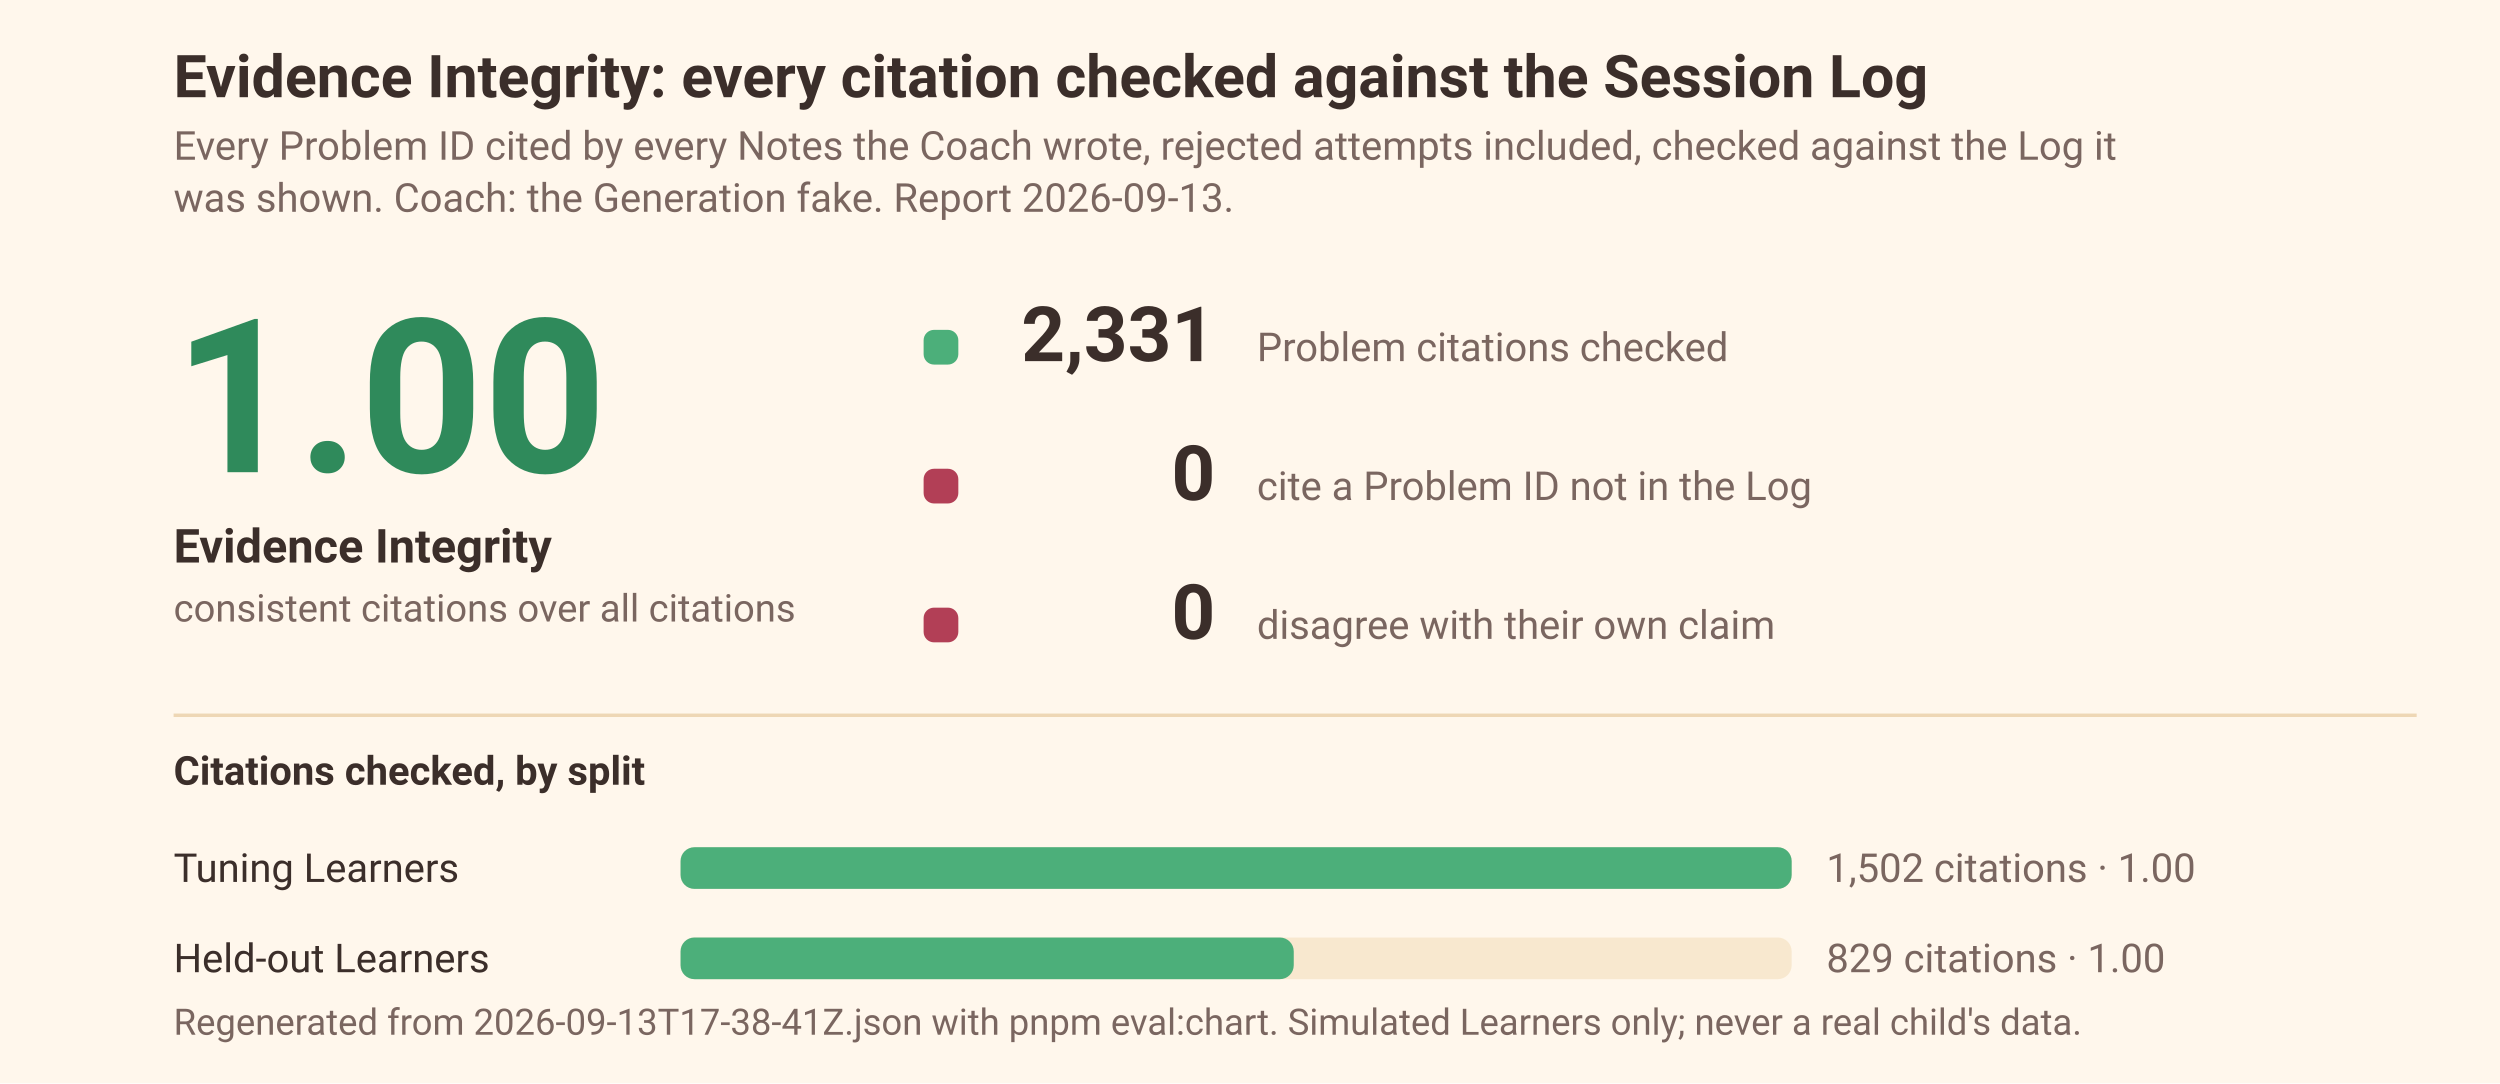
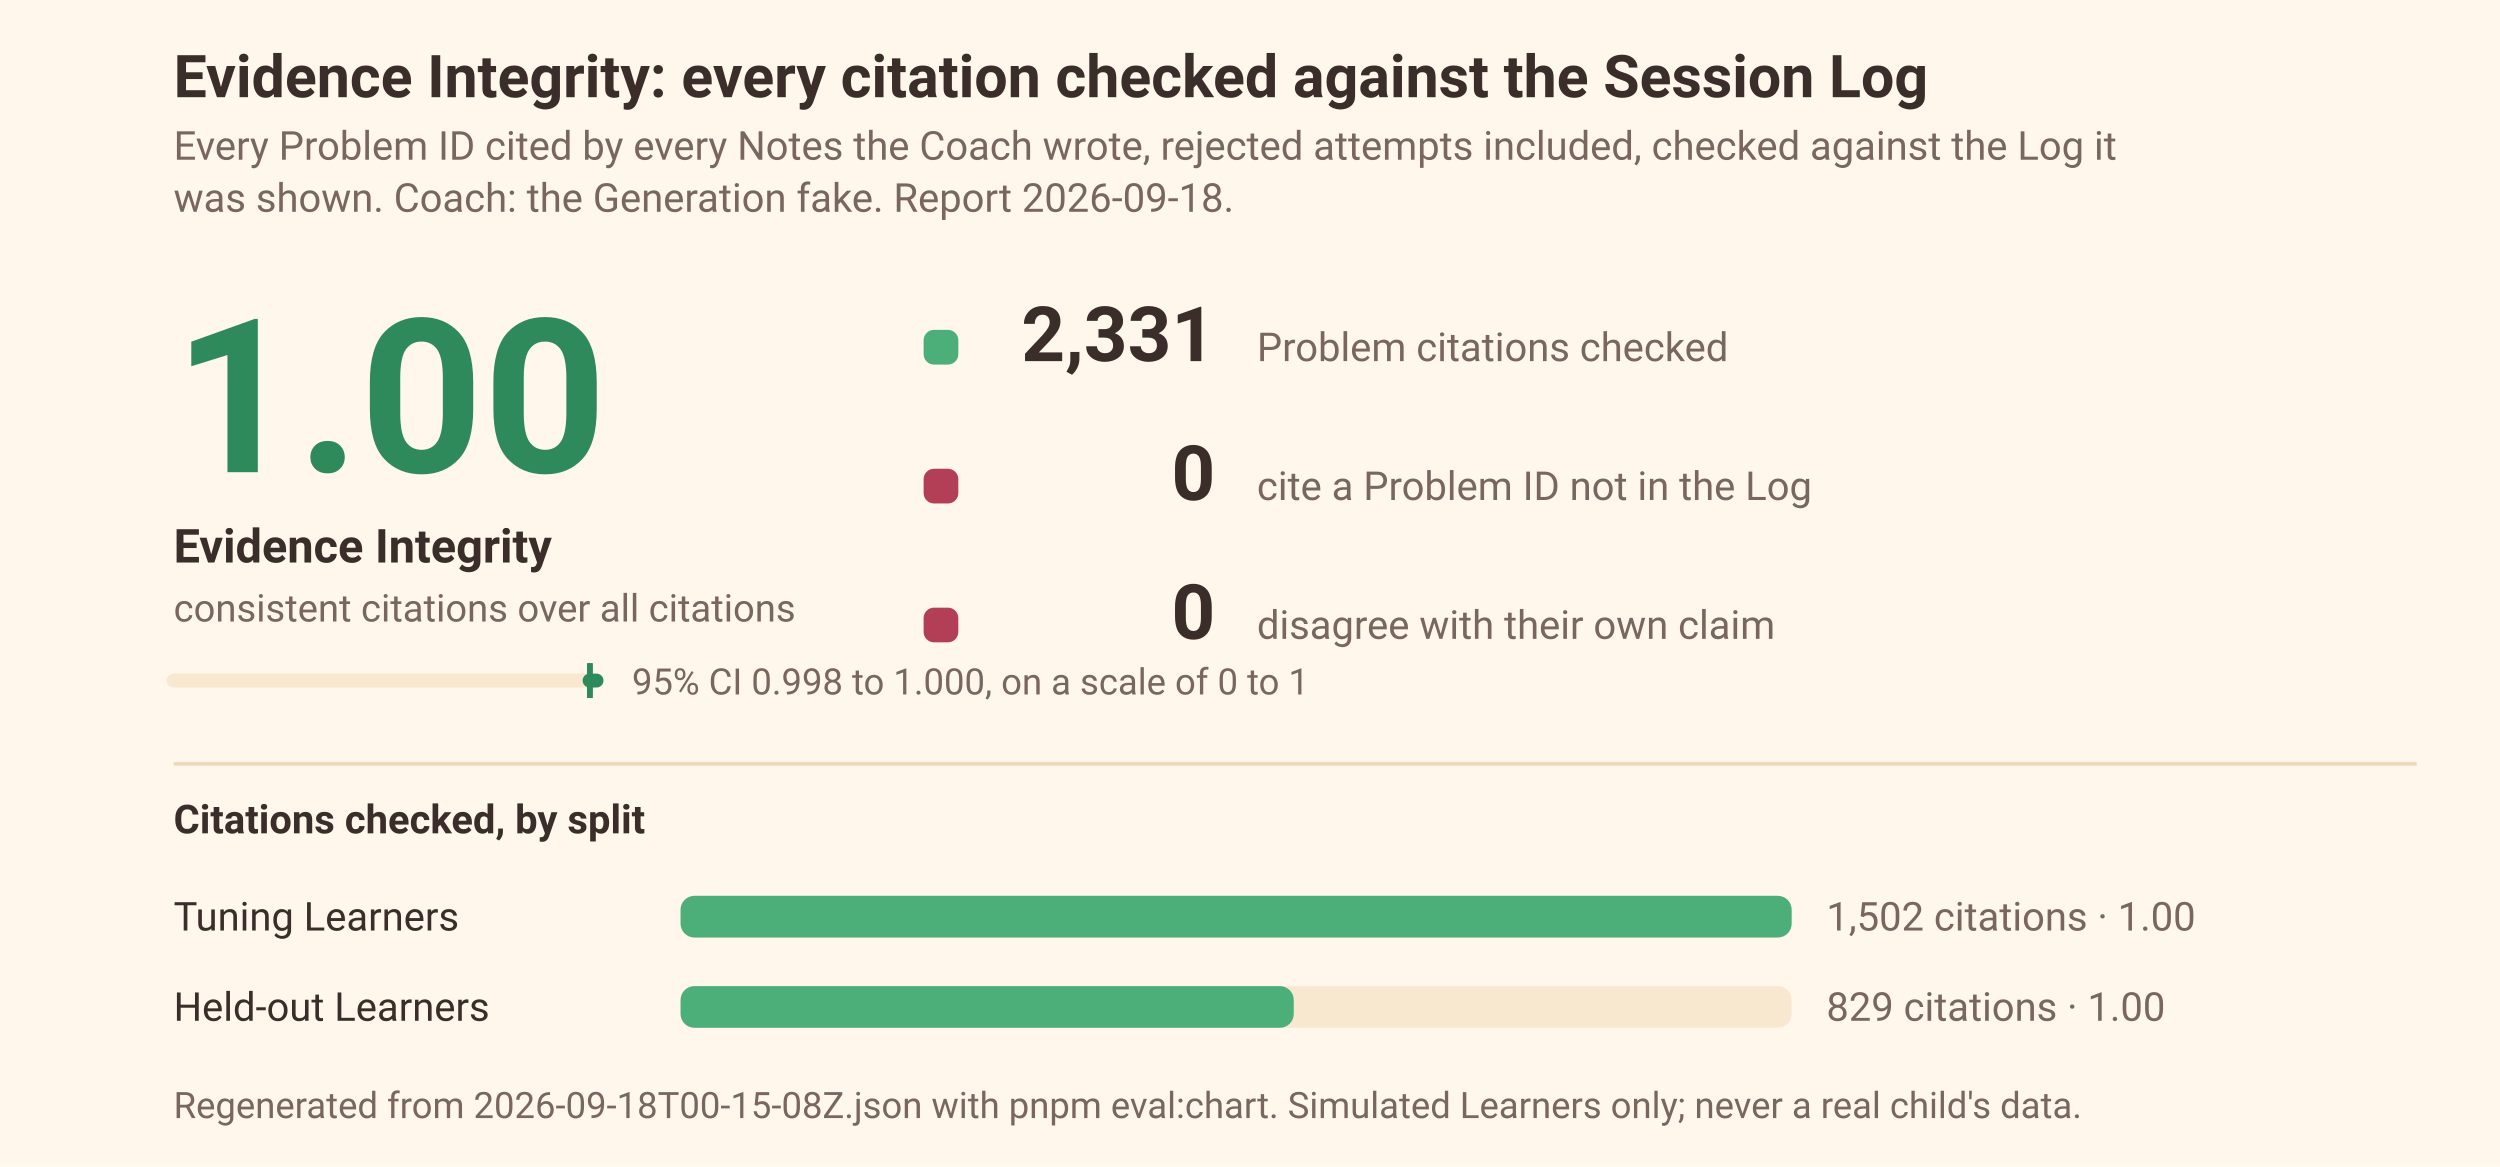
- <svg xmlns="http://www.w3.org/2000/svg" width="720" height="312" viewBox="0 0 720 312" font-family="ui-sans-serif, system-ui, -apple-system, 'Segoe UI', Roboto, sans-serif" role="img" aria-label="Evidence Integrity 1.00 over 2331 Problem citations, with 0 unknown Problem IDs and 0 inconsistent citations">
-   <rect width="720" height="312" fill="#FFF7EC" />
+ <svg xmlns="http://www.w3.org/2000/svg" width="720" height="336" viewBox="0 0 720 336" font-family="ui-sans-serif, system-ui, -apple-system, 'Segoe UI', Roboto, sans-serif" role="img" aria-label="Evidence Integrity 1.00 over 2331 Problem citations, with 0 unknown Problem IDs and 0 inconsistent citations">
+   <rect width="720" height="336" fill="#FFF7EC" />
  <text x="50" y="28" font-size="17" font-weight="600" fill="#3B2E2A">Evidence Integrity: every citation checked against the Session Log</text>
  <text x="50" y="46" font-size="11.5" fill="#7A6660">Every Problem ID cited by every Notes the Coach wrote, rejected attempts included, checked against the Log it</text>
-   <text x="50" y="61" font-size="11.5" fill="#7A6660">was shown. Coach: the Generation fake. Report 2026-09-13.</text>
+   <text x="50" y="61" font-size="11.5" fill="#7A6660">was shown. Coach: the Generation fake. Report 2026-09-18.</text>
  <text x="50.0" y="136.0" font-size="62" font-weight="600" fill="#2F8A5B">1.00</text>
  <text x="50.0" y="162.0" font-size="13.5" font-weight="600" fill="#3B2E2A">Evidence Integrity</text>
  <text x="50.0" y="179.0" font-size="11" fill="#7A6660">consistent citations over all citations</text>
+   <line x1="50.0" x2="170.0" y1="196.0" y2="196.0" stroke="#F8E8CF" stroke-width="4" stroke-linecap="round" />
+   <line x1="169.8" x2="171.8" y1="196.0" y2="196.0" stroke="#2F8A5B" stroke-width="4" stroke-linecap="round" />
+   <g data-mark="interval">
+     <line x1="169.8" x2="170.0" y1="196.0" y2="196.0" stroke="#2F8A5B" stroke-width="1.5" />
+     <line x1="169.8" x2="169.8" y1="191.0" y2="201.0" stroke="#2F8A5B" stroke-width="1.5" />
+     <line x1="170.0" x2="170.0" y1="191.0" y2="201.0" stroke="#2F8A5B" stroke-width="1.5" />
+   </g>
+   <text x="182.0" y="200.0" font-size="10.5" fill="#7A6660">95% CI 0.998 to 1.000, on a scale of 0 to 1</text>
  <rect x="266.0" y="95.0" width="10" height="10" rx="3" fill="#4CAF7A" />
  <text x="350.0" y="104.0" font-size="22" font-weight="600" text-anchor="end" fill="#3B2E2A">2,331</text>
  <text x="362.0" y="104.0" font-size="11.5" fill="#7A6660">Problem citations checked</text>
  <rect x="266.0" y="135.0" width="10" height="10" rx="3" fill="#B23F56" />
  <text x="350.0" y="144.0" font-size="22" font-weight="600" text-anchor="end" fill="#3B2E2A">0</text>
  <text x="362.0" y="144.0" font-size="11.5" fill="#7A6660">cite a Problem ID not in the Log</text>
  <rect x="266.0" y="175.0" width="10" height="10" rx="3" fill="#B23F56" />
  <text x="350.0" y="184.0" font-size="22" font-weight="600" text-anchor="end" fill="#3B2E2A">0</text>
  <text x="362.0" y="184.0" font-size="11.5" fill="#7A6660">disagree with their own claim</text>
-   <line x1="50" x2="696" y1="206" y2="206" stroke="#EED7B5" stroke-width="1" />
-   <text x="50.0" y="226.0" font-size="11.5" font-weight="600" fill="#3B2E2A">Citations checked, by split</text>
-   <text x="50.0" y="254.0" font-size="11.5" fill="#3B2E2A">Tuning Learners</text>
-   <rect x="196.0" y="244.0" width="320.0" height="12" rx="4" fill="#F8E8CF" />
-   <rect x="196.0" y="244.0" width="320.0" height="12" rx="4" fill="#4CAF7A" />
-   <text x="526.0" y="254.0" font-size="11.5" fill="#7A6660">1,502 citations · 1.00</text>
-   <text x="50.0" y="280.0" font-size="11.5" fill="#3B2E2A">Held-out Learners</text>
-   <rect x="196.0" y="270.0" width="320.0" height="12" rx="4" fill="#F8E8CF" />
-   <rect x="196.0" y="270.0" width="176.6" height="12" rx="4" fill="#4CAF7A" />
-   <text x="526.0" y="280.0" font-size="11.5" fill="#7A6660">829 citations · 1.00</text>
-   <text x="50" y="298" font-size="10.5" fill="#7A6660">Regenerated from 2026-09-13T17-38-41Z.json with pnpm eval:chart. Simulated Learners only; never a real child's data.</text>
+   <line x1="50" x2="696" y1="220" y2="220" stroke="#EED7B5" stroke-width="1" />
+   <text x="50.0" y="240.0" font-size="11.5" font-weight="600" fill="#3B2E2A">Citations checked, by split</text>
+   <text x="50.0" y="268.0" font-size="11.5" fill="#3B2E2A">Tuning Learners</text>
+   <rect x="196.0" y="258.0" width="320.0" height="12" rx="4" fill="#F8E8CF" />
+   <rect x="196.0" y="258.0" width="320.0" height="12" rx="4" fill="#4CAF7A" />
+   <text x="526.0" y="268.0" font-size="11.5" fill="#7A6660">1,502 citations · 1.00</text>
+   <text x="50.0" y="294.0" font-size="11.5" fill="#3B2E2A">Held-out Learners</text>
+   <rect x="196.0" y="284.0" width="320.0" height="12" rx="4" fill="#F8E8CF" />
+   <rect x="196.0" y="284.0" width="176.6" height="12" rx="4" fill="#4CAF7A" />
+   <text x="526.0" y="294.0" font-size="11.5" fill="#7A6660">829 citations · 1.00</text>
+   <text x="50" y="322" font-size="10.5" fill="#7A6660">Regenerated from 2026-09-18T00-15-08Z.json with pnpm eval:chart. Simulated Learners only; never a real child's data.</text>
</svg>
